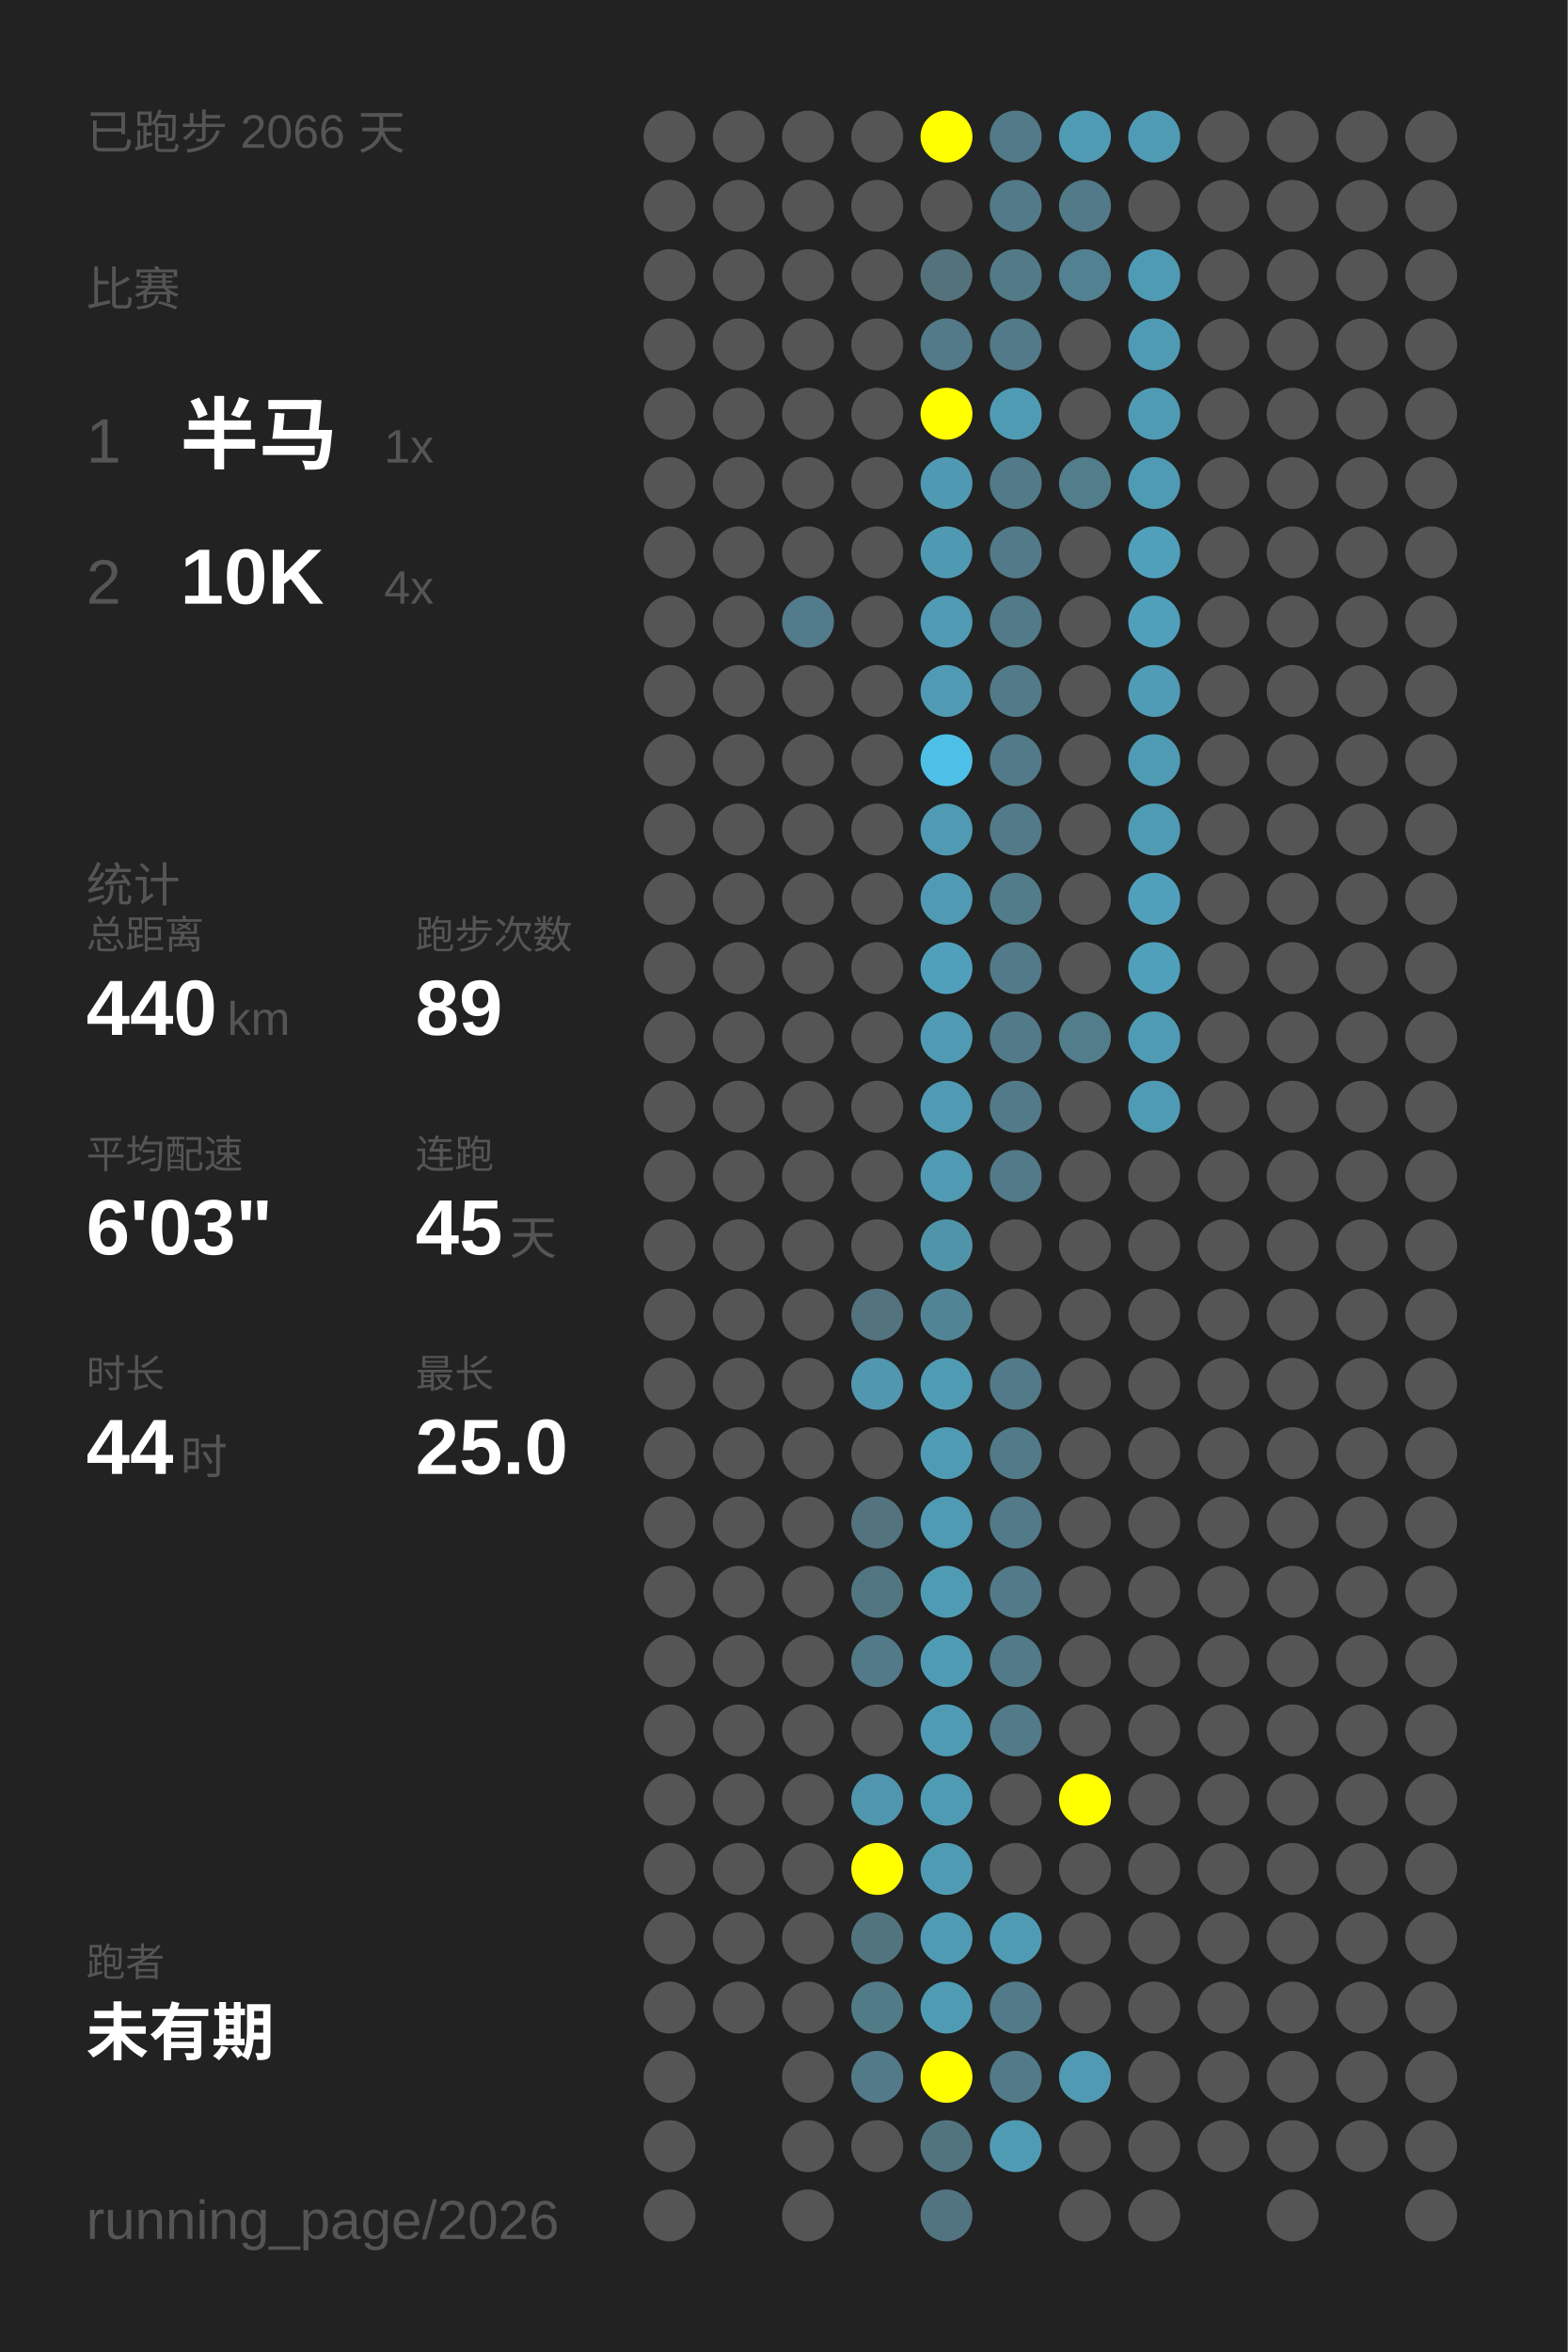
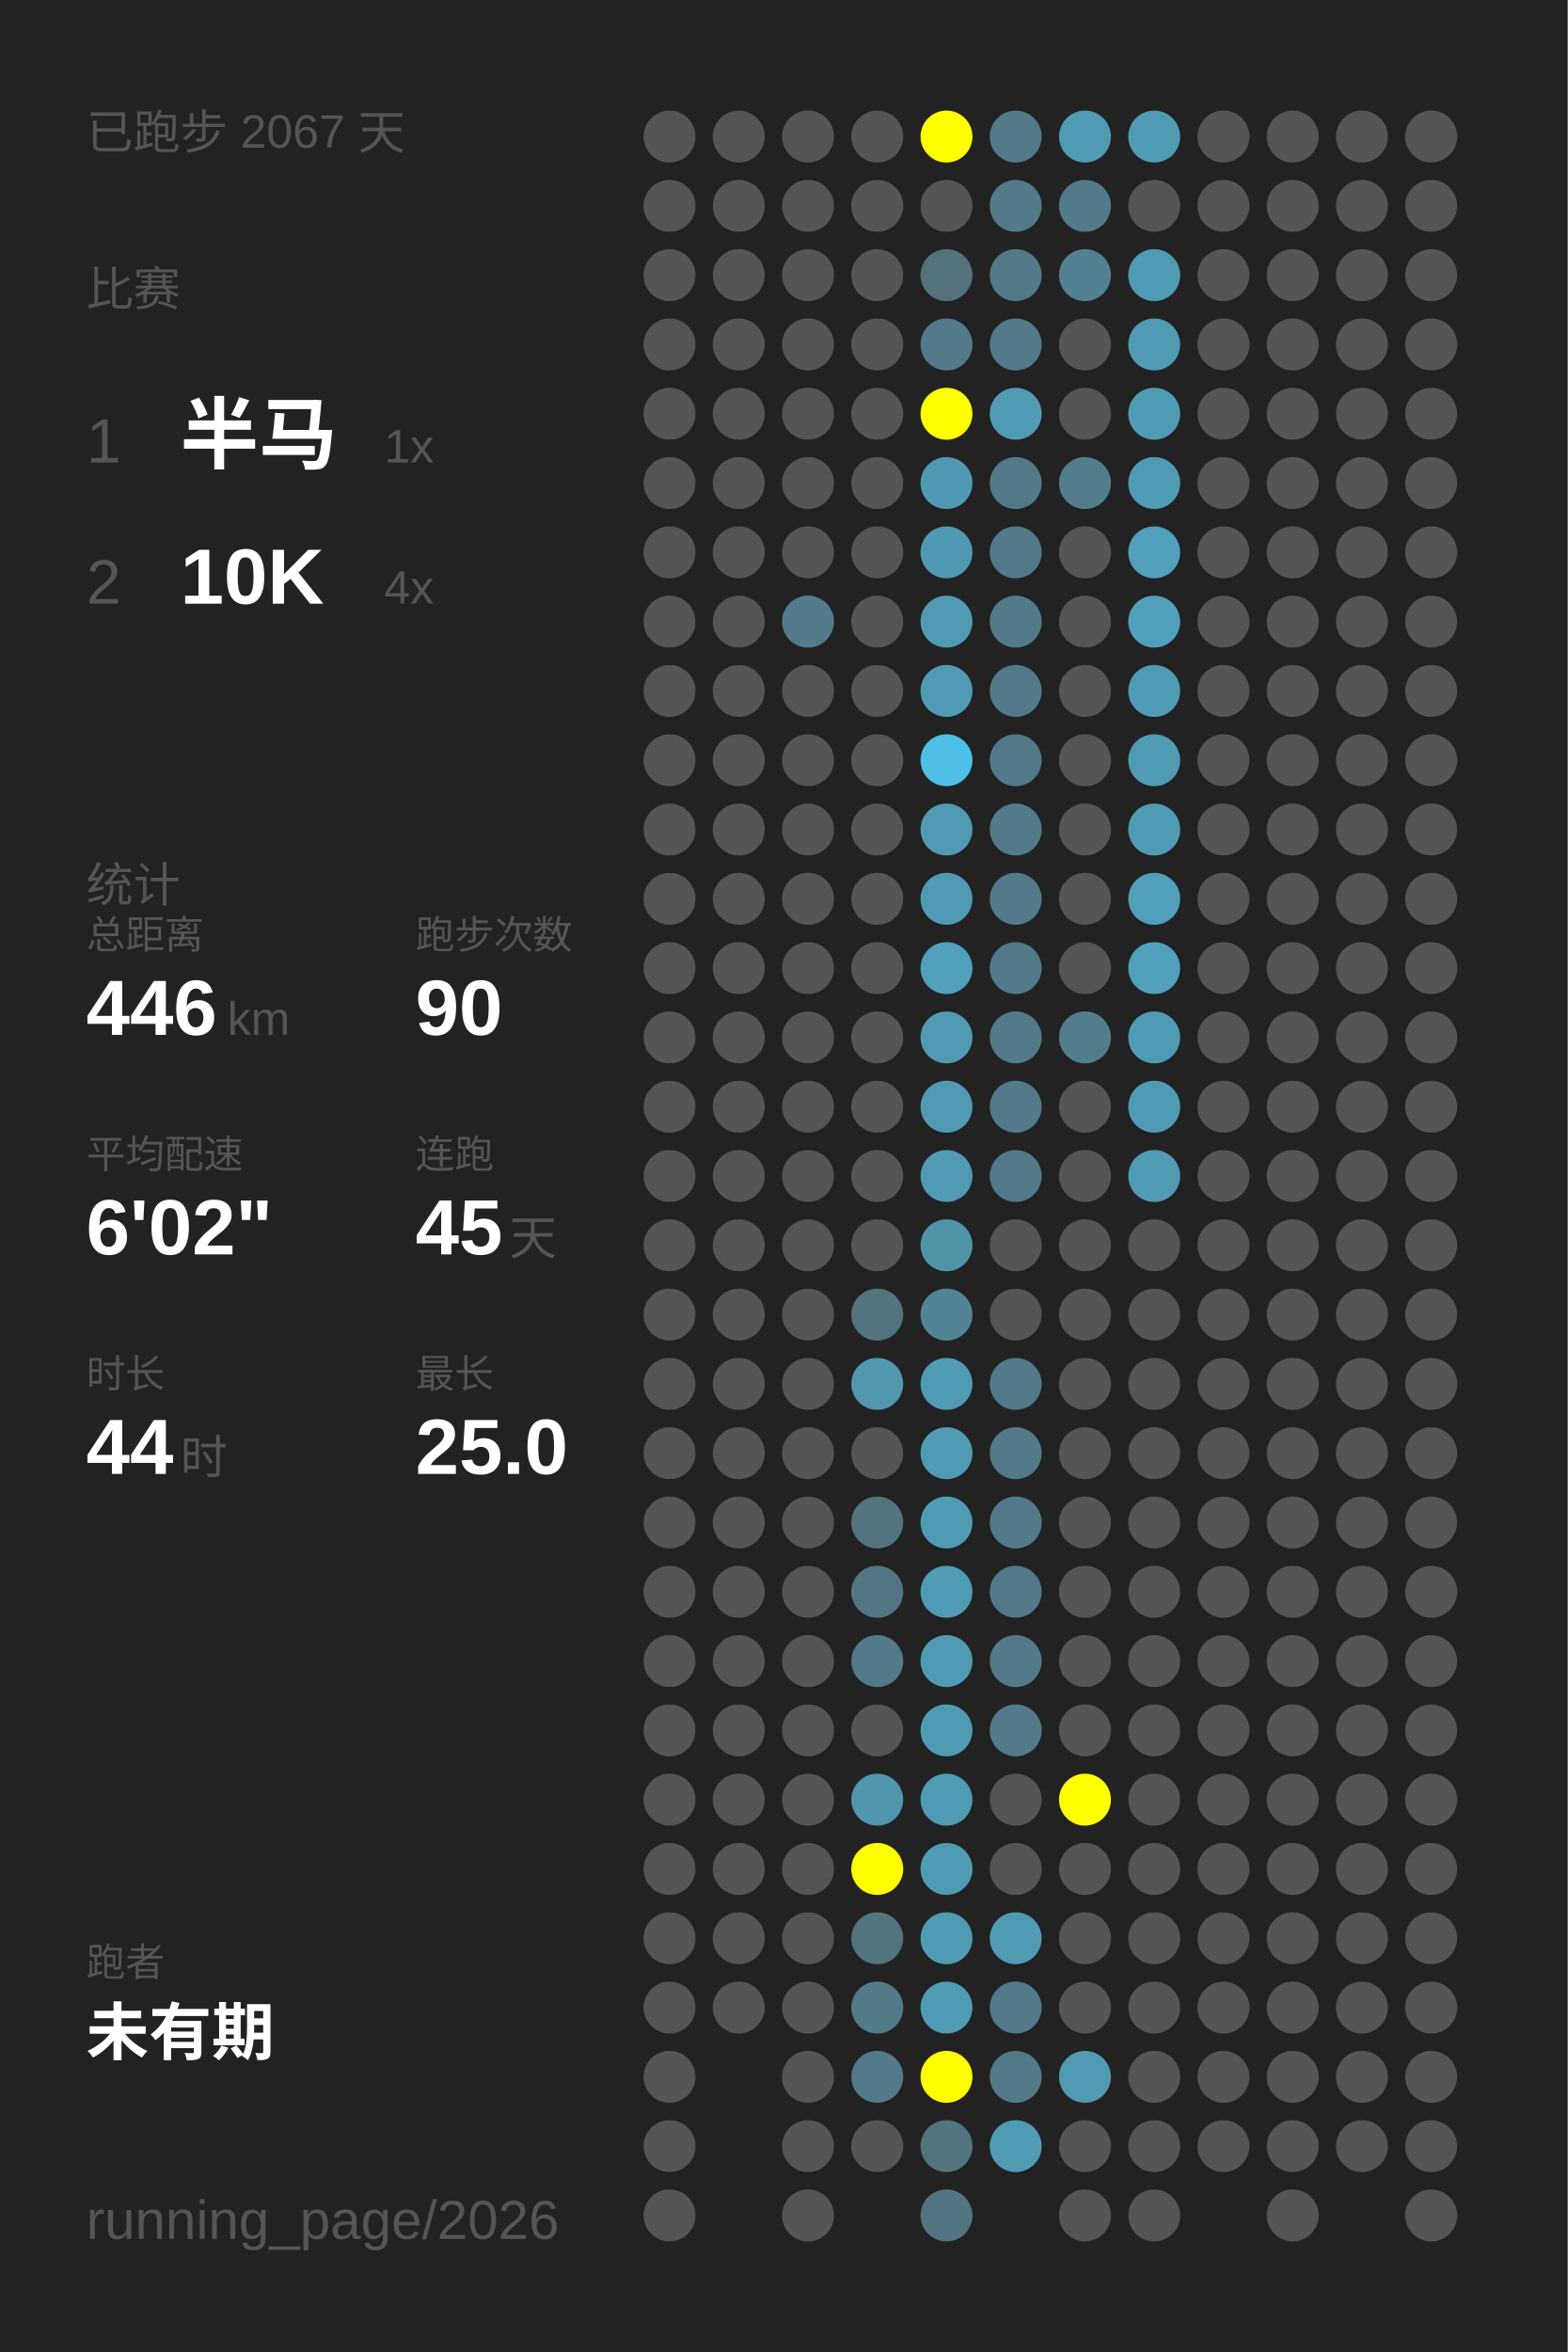
<svg xmlns="http://www.w3.org/2000/svg" baseProfile="full" height="300mm" version="1.1" viewBox="0,0,200,300" width="200mm">
  <defs />
  <rect fill="#222222" height="300" width="200" x="0" y="0" />
-   <text fill="#555555" style="font-size:6px; font-family:Arial;" x="11" y="19">已跑步 2066 天</text>
+   <text fill="#555555" style="font-size:6px; font-family:Arial;" x="11" y="19">已跑步 2067 天</text>
  <text fill="#555555" style="font-size:6px; font-family:Arial;" x="11" y="39">比赛</text>
  <text fill="#555555" style="font-size:8px; font-family:Arial;" x="11" y="59">1</text>
  <text fill="#FFFFFF" style="font-size:10px; font-family:Arial; font-weight:bold;" x="23" y="59">半马</text>
  <text fill="#555555" style="font-size:6px; font-family:Arial;" x="49" y="59">1x</text>
  <text fill="#555555" style="font-size:8px; font-family:Arial;" x="11" y="77">2</text>
  <text fill="#FFFFFF" style="font-size:10px; font-family:Arial; font-weight:bold;" x="23" y="77">10K</text>
  <text fill="#555555" style="font-size:6px; font-family:Arial;" x="49" y="77">4x</text>
  <text fill="#555555" style="font-size:6px; font-family:Arial;" x="11" y="115">统计</text>
  <text fill="#555555" style="font-size:5px; font-family:Arial;" x="11" y="121">总距离</text>
-   <text fill="#FFFFFF" style="font-size:10px; font-family:Arial; font-weight:bold;" x="11" y="132">440</text>
+   <text fill="#FFFFFF" style="font-size:10px; font-family:Arial; font-weight:bold;" x="11" y="132">446</text>
  <text fill="#555555" style="font-size:6px; font-family:Arial;" x="29" y="132">km</text>
  <text fill="#555555" style="font-size:5px; font-family:Arial;" x="53" y="121">跑步次数</text>
-   <text fill="#FFFFFF" style="font-size:10px; font-family:Arial; font-weight:bold;" x="53" y="132">89</text>
+   <text fill="#FFFFFF" style="font-size:10px; font-family:Arial; font-weight:bold;" x="53" y="132">90</text>
  <text fill="#555555" style="font-size:5px; font-family:Arial;" x="11" y="149">平均配速</text>
-   <text fill="#FFFFFF" style="font-size:10px; font-family:Arial; font-weight:bold;" x="11" y="160">6'03"</text>
+   <text fill="#FFFFFF" style="font-size:10px; font-family:Arial; font-weight:bold;" x="11" y="160">6'02"</text>
  <text fill="#555555" style="font-size:5px; font-family:Arial;" x="53" y="149">连跑</text>
  <text fill="#FFFFFF" style="font-size:10px; font-family:Arial; font-weight:bold;" x="53" y="160">45</text>
  <text fill="#555555" style="font-size:6px; font-family:Arial;" x="65" y="160">天</text>
  <text fill="#555555" style="font-size:5px; font-family:Arial;" x="11" y="177">时长</text>
  <text fill="#FFFFFF" style="font-size:10px; font-family:Arial; font-weight:bold;" x="11" y="188">44</text>
  <text fill="#555555" style="font-size:6px; font-family:Arial;" x="23" y="188">时</text>
  <text fill="#555555" style="font-size:5px; font-family:Arial;" x="53" y="177">最长</text>
  <text fill="#FFFFFF" style="font-size:10px; font-family:Arial; font-weight:bold;" x="53" y="188">25.0</text>
  <text fill="#555555" style="font-size:5px; font-family:Arial;" x="11" y="252.065">跑者</text>
  <text fill="#FFFFFF" style="font-size:8px; font-family:Arial; font-weight:bold;" x="11" y="262.065">未有期</text>
  <text fill="#555555" style="font-size:7px; font-family:Arial;" x="11" y="285.581">running_page/2026</text>
  <circle cx="85.417" cy="17.419" fill="#555555" r="3.312" />
  <circle cx="85.417" cy="26.258" fill="#555555" r="3.312" />
  <circle cx="85.417" cy="35.097" fill="#555555" r="3.312" />
  <circle cx="85.417" cy="43.935" fill="#555555" r="3.312" />
  <circle cx="85.417" cy="52.774" fill="#555555" r="3.312" />
  <circle cx="85.417" cy="61.613" fill="#555555" r="3.312" />
  <circle cx="85.417" cy="70.452" fill="#555555" r="3.312" />
  <circle cx="85.417" cy="79.29" fill="#555555" r="3.312" />
  <circle cx="85.417" cy="88.129" fill="#555555" r="3.312" />
  <circle cx="85.417" cy="96.968" fill="#555555" r="3.312" />
  <circle cx="85.417" cy="105.806" fill="#555555" r="3.312" />
  <circle cx="85.417" cy="114.645" fill="#555555" r="3.312" />
  <circle cx="85.417" cy="123.484" fill="#555555" r="3.312" />
  <circle cx="85.417" cy="132.323" fill="#555555" r="3.312" />
  <circle cx="85.417" cy="141.161" fill="#555555" r="3.312" />
  <circle cx="85.417" cy="150" fill="#555555" r="3.312" />
  <circle cx="85.417" cy="158.839" fill="#555555" r="3.312" />
  <circle cx="85.417" cy="167.677" fill="#555555" r="3.312" />
  <circle cx="85.417" cy="176.516" fill="#555555" r="3.312" />
  <circle cx="85.417" cy="185.355" fill="#555555" r="3.312" />
  <circle cx="85.417" cy="194.194" fill="#555555" r="3.312" />
  <circle cx="85.417" cy="203.032" fill="#555555" r="3.312" />
  <circle cx="85.417" cy="211.871" fill="#555555" r="3.312" />
  <circle cx="85.417" cy="220.71" fill="#555555" r="3.312" />
  <circle cx="85.417" cy="229.548" fill="#555555" r="3.312" />
  <circle cx="85.417" cy="238.387" fill="#555555" r="3.312" />
  <circle cx="85.417" cy="247.226" fill="#555555" r="3.312" />
  <circle cx="85.417" cy="256.065" fill="#555555" r="3.312" />
  <circle cx="85.417" cy="264.903" fill="#555555" r="3.312" />
  <circle cx="85.417" cy="273.742" fill="#555555" r="3.312" />
  <circle cx="85.417" cy="282.581" fill="#555555" r="3.312" />
  <circle cx="94.25" cy="17.419" fill="#555555" r="3.312" />
  <circle cx="94.25" cy="26.258" fill="#555555" r="3.312" />
  <circle cx="94.25" cy="35.097" fill="#555555" r="3.312" />
  <circle cx="94.25" cy="43.935" fill="#555555" r="3.312" />
  <circle cx="94.25" cy="52.774" fill="#555555" r="3.312" />
  <circle cx="94.25" cy="61.613" fill="#555555" r="3.312" />
  <circle cx="94.25" cy="70.452" fill="#555555" r="3.312" />
  <circle cx="94.25" cy="79.29" fill="#555555" r="3.312" />
  <circle cx="94.25" cy="88.129" fill="#555555" r="3.312" />
  <circle cx="94.25" cy="96.968" fill="#555555" r="3.312" />
  <circle cx="94.25" cy="105.806" fill="#555555" r="3.312" />
  <circle cx="94.25" cy="114.645" fill="#555555" r="3.312" />
  <circle cx="94.25" cy="123.484" fill="#555555" r="3.312" />
  <circle cx="94.25" cy="132.323" fill="#555555" r="3.312" />
  <circle cx="94.25" cy="141.161" fill="#555555" r="3.312" />
  <circle cx="94.25" cy="150" fill="#555555" r="3.312" />
  <circle cx="94.25" cy="158.839" fill="#555555" r="3.312" />
  <circle cx="94.25" cy="167.677" fill="#555555" r="3.312" />
  <circle cx="94.25" cy="176.516" fill="#555555" r="3.312" />
  <circle cx="94.25" cy="185.355" fill="#555555" r="3.312" />
  <circle cx="94.25" cy="194.194" fill="#555555" r="3.312" />
  <circle cx="94.25" cy="203.032" fill="#555555" r="3.312" />
  <circle cx="94.25" cy="211.871" fill="#555555" r="3.312" />
  <circle cx="94.25" cy="220.71" fill="#555555" r="3.312" />
  <circle cx="94.25" cy="229.548" fill="#555555" r="3.312" />
  <circle cx="94.25" cy="238.387" fill="#555555" r="3.312" />
  <circle cx="94.25" cy="247.226" fill="#555555" r="3.312" />
  <circle cx="94.25" cy="256.065" fill="#555555" r="3.312" />
  <circle cx="103.083" cy="17.419" fill="#555555" r="3.312" />
  <circle cx="103.083" cy="26.258" fill="#555555" r="3.312" />
  <circle cx="103.083" cy="35.097" fill="#555555" r="3.312" />
  <circle cx="103.083" cy="43.935" fill="#555555" r="3.312" />
  <circle cx="103.083" cy="52.774" fill="#555555" r="3.312" />
  <circle cx="103.083" cy="61.613" fill="#555555" r="3.312" />
  <circle cx="103.083" cy="70.452" fill="#555555" r="3.312" />
  <circle cx="103.083" cy="79.29" fill="#527c8b" r="3.312" />
  <circle cx="103.083" cy="88.129" fill="#555555" r="3.312" />
  <circle cx="103.083" cy="96.968" fill="#555555" r="3.312" />
  <circle cx="103.083" cy="105.806" fill="#555555" r="3.312" />
  <circle cx="103.083" cy="114.645" fill="#555555" r="3.312" />
  <circle cx="103.083" cy="123.484" fill="#555555" r="3.312" />
  <circle cx="103.083" cy="132.323" fill="#555555" r="3.312" />
  <circle cx="103.083" cy="141.161" fill="#555555" r="3.312" />
  <circle cx="103.083" cy="150" fill="#555555" r="3.312" />
  <circle cx="103.083" cy="158.839" fill="#555555" r="3.312" />
  <circle cx="103.083" cy="167.677" fill="#555555" r="3.312" />
  <circle cx="103.083" cy="176.516" fill="#555555" r="3.312" />
  <circle cx="103.083" cy="185.355" fill="#555555" r="3.312" />
  <circle cx="103.083" cy="194.194" fill="#555555" r="3.312" />
  <circle cx="103.083" cy="203.032" fill="#555555" r="3.312" />
  <circle cx="103.083" cy="211.871" fill="#555555" r="3.312" />
  <circle cx="103.083" cy="220.71" fill="#555555" r="3.312" />
  <circle cx="103.083" cy="229.548" fill="#555555" r="3.312" />
  <circle cx="103.083" cy="238.387" fill="#555555" r="3.312" />
  <circle cx="103.083" cy="247.226" fill="#555555" r="3.312" />
  <circle cx="103.083" cy="256.065" fill="#555555" r="3.312" />
  <circle cx="103.083" cy="264.903" fill="#555555" r="3.312" />
  <circle cx="103.083" cy="273.742" fill="#555555" r="3.312" />
  <circle cx="103.083" cy="282.581" fill="#555555" r="3.312" />
  <circle cx="111.917" cy="17.419" fill="#555555" r="3.312" />
  <circle cx="111.917" cy="26.258" fill="#555555" r="3.312" />
  <circle cx="111.917" cy="35.097" fill="#555555" r="3.312" />
  <circle cx="111.917" cy="43.935" fill="#555555" r="3.312" />
  <circle cx="111.917" cy="52.774" fill="#555555" r="3.312" />
  <circle cx="111.917" cy="61.613" fill="#555555" r="3.312" />
  <circle cx="111.917" cy="70.452" fill="#555555" r="3.312" />
  <circle cx="111.917" cy="79.29" fill="#555555" r="3.312" />
  <circle cx="111.917" cy="88.129" fill="#555555" r="3.312" />
  <circle cx="111.917" cy="96.968" fill="#555555" r="3.312" />
  <circle cx="111.917" cy="105.806" fill="#555555" r="3.312" />
  <circle cx="111.917" cy="114.645" fill="#555555" r="3.312" />
  <circle cx="111.917" cy="123.484" fill="#555555" r="3.312" />
  <circle cx="111.917" cy="132.323" fill="#555555" r="3.312" />
  <circle cx="111.917" cy="141.161" fill="#555555" r="3.312" />
  <circle cx="111.917" cy="150" fill="#555555" r="3.312" />
  <circle cx="111.917" cy="158.839" fill="#555555" r="3.312" />
  <circle cx="111.917" cy="167.677" fill="#53737e" r="3.312" />
  <circle cx="111.917" cy="176.516" fill="#5097af" r="3.312" />
  <circle cx="111.917" cy="185.355" fill="#555555" r="3.312" />
  <circle cx="111.917" cy="194.194" fill="#53747f" r="3.312" />
  <circle cx="111.917" cy="203.032" fill="#527681" r="3.312" />
  <circle cx="111.917" cy="211.871" fill="#527a88" r="3.312" />
  <circle cx="111.917" cy="220.71" fill="#555555" r="3.312" />
  <circle cx="111.917" cy="229.548" fill="#5096ae" r="3.312" />
  <circle cx="111.917" cy="238.387" fill="#FFFF00" r="3.312" />
  <circle cx="111.917" cy="247.226" fill="#52747f" r="3.312" />
  <circle cx="111.917" cy="256.065" fill="#527b88" r="3.312" />
  <circle cx="111.917" cy="264.903" fill="#527a88" r="3.312" />
  <circle cx="111.917" cy="273.742" fill="#555555" r="3.312" />
  <circle cx="120.75" cy="17.419" fill="#FFFF00" r="3.312" />
  <circle cx="120.75" cy="26.258" fill="#555555" r="3.312" />
  <circle cx="120.75" cy="35.097" fill="#53727c" r="3.312" />
  <circle cx="120.75" cy="43.935" fill="#527a88" r="3.312" />
  <circle cx="120.75" cy="52.774" fill="#FFFF00" r="3.312" />
  <circle cx="120.75" cy="61.613" fill="#5099b2" r="3.312" />
  <circle cx="120.75" cy="70.452" fill="#5099b2" r="3.312" />
  <circle cx="120.75" cy="79.29" fill="#509ab3" r="3.312" />
  <circle cx="120.75" cy="88.129" fill="#509ab4" r="3.312" />
  <circle cx="120.75" cy="96.968" fill="#4ec0e7" r="3.312" />
  <circle cx="120.75" cy="105.806" fill="#509ab3" r="3.312" />
  <circle cx="120.75" cy="114.645" fill="#509ab3" r="3.312" />
  <circle cx="120.75" cy="123.484" fill="#50a0bc" r="3.312" />
  <circle cx="120.75" cy="132.323" fill="#509ab3" r="3.312" />
  <circle cx="120.75" cy="141.161" fill="#509ab3" r="3.312" />
  <circle cx="120.75" cy="150" fill="#509ab3" r="3.312" />
  <circle cx="120.75" cy="158.839" fill="#5094aa" r="3.312" />
  <circle cx="120.75" cy="167.677" fill="#518596" r="3.312" />
  <circle cx="120.75" cy="176.516" fill="#509bb4" r="3.312" />
  <circle cx="120.75" cy="185.355" fill="#509bb4" r="3.312" />
  <circle cx="120.75" cy="194.194" fill="#509bb4" r="3.312" />
  <circle cx="120.75" cy="203.032" fill="#509bb4" r="3.312" />
  <circle cx="120.75" cy="211.871" fill="#509bb4" r="3.312" />
  <circle cx="120.75" cy="220.71" fill="#509bb4" r="3.312" />
  <circle cx="120.75" cy="229.548" fill="#509bb4" r="3.312" />
  <circle cx="120.75" cy="238.387" fill="#509bb4" r="3.312" />
  <circle cx="120.75" cy="247.226" fill="#509bb4" r="3.312" />
  <circle cx="120.75" cy="256.065" fill="#509bb4" r="3.312" />
  <circle cx="120.75" cy="264.903" fill="#FFFF00" r="3.312" />
  <circle cx="120.75" cy="273.742" fill="#52747f" r="3.312" />
  <circle cx="120.75" cy="282.581" fill="#527480" r="3.312" />
  <circle cx="129.583" cy="17.419" fill="#527a88" r="3.312" />
  <circle cx="129.583" cy="26.258" fill="#527a88" r="3.312" />
  <circle cx="129.583" cy="35.097" fill="#527a87" r="3.312" />
  <circle cx="129.583" cy="43.935" fill="#527a88" r="3.312" />
  <circle cx="129.583" cy="52.774" fill="#509bb4" r="3.312" />
  <circle cx="129.583" cy="61.613" fill="#527a88" r="3.312" />
  <circle cx="129.583" cy="70.452" fill="#527a88" r="3.312" />
  <circle cx="129.583" cy="79.29" fill="#527a88" r="3.312" />
  <circle cx="129.583" cy="88.129" fill="#527a88" r="3.312" />
  <circle cx="129.583" cy="96.968" fill="#527a88" r="3.312" />
  <circle cx="129.583" cy="105.806" fill="#527a88" r="3.312" />
  <circle cx="129.583" cy="114.645" fill="#527c8a" r="3.312" />
  <circle cx="129.583" cy="123.484" fill="#527a88" r="3.312" />
  <circle cx="129.583" cy="132.323" fill="#527a88" r="3.312" />
  <circle cx="129.583" cy="141.161" fill="#527a88" r="3.312" />
  <circle cx="129.583" cy="150" fill="#527a88" r="3.312" />
  <circle cx="129.583" cy="158.839" fill="#555555" r="3.312" />
  <circle cx="129.583" cy="167.677" fill="#555555" r="3.312" />
  <circle cx="129.583" cy="176.516" fill="#527a88" r="3.312" />
  <circle cx="129.583" cy="185.355" fill="#527a88" r="3.312" />
  <circle cx="129.583" cy="194.194" fill="#527a88" r="3.312" />
  <circle cx="129.583" cy="203.032" fill="#527a88" r="3.312" />
  <circle cx="129.583" cy="211.871" fill="#527a88" r="3.312" />
  <circle cx="129.583" cy="220.71" fill="#527a88" r="3.312" />
  <circle cx="129.583" cy="229.548" fill="#555555" r="3.312" />
  <circle cx="129.583" cy="238.387" fill="#555555" r="3.312" />
  <circle cx="129.583" cy="247.226" fill="#509bb4" r="3.312" />
  <circle cx="129.583" cy="256.065" fill="#527a88" r="3.312" />
  <circle cx="129.583" cy="264.903" fill="#527a88" r="3.312" />
  <circle cx="129.583" cy="273.742" fill="#509bb4" r="3.312" />
  <circle cx="138.417" cy="17.419" fill="#509bb4" r="3.312" />
  <circle cx="138.417" cy="26.258" fill="#527a88" r="3.312" />
  <circle cx="138.417" cy="35.097" fill="#528191" r="3.312" />
  <circle cx="138.417" cy="43.935" fill="#555555" r="3.312" />
  <circle cx="138.417" cy="52.774" fill="#555555" r="3.312" />
  <circle cx="138.417" cy="61.613" fill="#527d8b" r="3.312" />
  <circle cx="138.417" cy="70.452" fill="#555555" r="3.312" />
  <circle cx="138.417" cy="79.29" fill="#555555" r="3.312" />
  <circle cx="138.417" cy="88.129" fill="#555555" r="3.312" />
  <circle cx="138.417" cy="96.968" fill="#555555" r="3.312" />
  <circle cx="138.417" cy="105.806" fill="#555555" r="3.312" />
  <circle cx="138.417" cy="114.645" fill="#555555" r="3.312" />
  <circle cx="138.417" cy="123.484" fill="#555555" r="3.312" />
  <circle cx="138.417" cy="132.323" fill="#527d8b" r="3.312" />
  <circle cx="138.417" cy="141.161" fill="#555555" r="3.312" />
  <circle cx="138.417" cy="150" fill="#555555" r="3.312" />
  <circle cx="138.417" cy="158.839" fill="#555555" r="3.312" />
  <circle cx="138.417" cy="167.677" fill="#555555" r="3.312" />
  <circle cx="138.417" cy="176.516" fill="#555555" r="3.312" />
  <circle cx="138.417" cy="185.355" fill="#555555" r="3.312" />
  <circle cx="138.417" cy="194.194" fill="#555555" r="3.312" />
  <circle cx="138.417" cy="203.032" fill="#555555" r="3.312" />
  <circle cx="138.417" cy="211.871" fill="#555555" r="3.312" />
  <circle cx="138.417" cy="220.71" fill="#555555" r="3.312" />
  <circle cx="138.417" cy="229.548" fill="#FFFF00" r="3.312" />
  <circle cx="138.417" cy="238.387" fill="#555555" r="3.312" />
  <circle cx="138.417" cy="247.226" fill="#555555" r="3.312" />
  <circle cx="138.417" cy="256.065" fill="#555555" r="3.312" />
  <circle cx="138.417" cy="264.903" fill="#509ab3" r="3.312" />
  <circle cx="138.417" cy="273.742" fill="#555555" r="3.312" />
  <circle cx="138.417" cy="282.581" fill="#555555" r="3.312" />
  <circle cx="147.25" cy="17.419" fill="#509bb4" r="3.312" />
  <circle cx="147.25" cy="26.258" fill="#555555" r="3.312" />
  <circle cx="147.25" cy="35.097" fill="#509bb4" r="3.312" />
  <circle cx="147.25" cy="43.935" fill="#509bb4" r="3.312" />
  <circle cx="147.25" cy="52.774" fill="#509bb4" r="3.312" />
  <circle cx="147.25" cy="61.613" fill="#509bb4" r="3.312" />
  <circle cx="147.25" cy="70.452" fill="#50a0bb" r="3.312" />
  <circle cx="147.25" cy="79.29" fill="#50a0bb" r="3.312" />
  <circle cx="147.25" cy="88.129" fill="#509bb5" r="3.312" />
  <circle cx="147.25" cy="96.968" fill="#509bb4" r="3.312" />
  <circle cx="147.25" cy="105.806" fill="#509bb4" r="3.312" />
  <circle cx="147.25" cy="114.645" fill="#50a0bb" r="3.312" />
  <circle cx="147.25" cy="123.484" fill="#50a0bb" r="3.312" />
  <circle cx="147.25" cy="132.323" fill="#509bb4" r="3.312" />
  <circle cx="147.25" cy="141.161" fill="#509bb4" r="3.312" />
-   <circle cx="147.25" cy="150" fill="#555555" r="3.312" />
+   <circle cx="147.25" cy="150" fill="#509bb4" r="3.312" />
  <circle cx="147.25" cy="158.839" fill="#555555" r="3.312" />
  <circle cx="147.25" cy="167.677" fill="#555555" r="3.312" />
  <circle cx="147.25" cy="176.516" fill="#555555" r="3.312" />
  <circle cx="147.25" cy="185.355" fill="#555555" r="3.312" />
  <circle cx="147.25" cy="194.194" fill="#555555" r="3.312" />
  <circle cx="147.25" cy="203.032" fill="#555555" r="3.312" />
  <circle cx="147.25" cy="211.871" fill="#555555" r="3.312" />
  <circle cx="147.25" cy="220.71" fill="#555555" r="3.312" />
  <circle cx="147.25" cy="229.548" fill="#555555" r="3.312" />
  <circle cx="147.25" cy="238.387" fill="#555555" r="3.312" />
  <circle cx="147.25" cy="247.226" fill="#555555" r="3.312" />
  <circle cx="147.25" cy="256.065" fill="#555555" r="3.312" />
  <circle cx="147.25" cy="264.903" fill="#555555" r="3.312" />
  <circle cx="147.25" cy="273.742" fill="#555555" r="3.312" />
  <circle cx="147.25" cy="282.581" fill="#555555" r="3.312" />
  <circle cx="156.083" cy="17.419" fill="#555555" r="3.312" />
  <circle cx="156.083" cy="26.258" fill="#555555" r="3.312" />
  <circle cx="156.083" cy="35.097" fill="#555555" r="3.312" />
  <circle cx="156.083" cy="43.935" fill="#555555" r="3.312" />
  <circle cx="156.083" cy="52.774" fill="#555555" r="3.312" />
  <circle cx="156.083" cy="61.613" fill="#555555" r="3.312" />
  <circle cx="156.083" cy="70.452" fill="#555555" r="3.312" />
  <circle cx="156.083" cy="79.29" fill="#555555" r="3.312" />
  <circle cx="156.083" cy="88.129" fill="#555555" r="3.312" />
  <circle cx="156.083" cy="96.968" fill="#555555" r="3.312" />
  <circle cx="156.083" cy="105.806" fill="#555555" r="3.312" />
  <circle cx="156.083" cy="114.645" fill="#555555" r="3.312" />
  <circle cx="156.083" cy="123.484" fill="#555555" r="3.312" />
  <circle cx="156.083" cy="132.323" fill="#555555" r="3.312" />
  <circle cx="156.083" cy="141.161" fill="#555555" r="3.312" />
  <circle cx="156.083" cy="150" fill="#555555" r="3.312" />
  <circle cx="156.083" cy="158.839" fill="#555555" r="3.312" />
  <circle cx="156.083" cy="167.677" fill="#555555" r="3.312" />
  <circle cx="156.083" cy="176.516" fill="#555555" r="3.312" />
  <circle cx="156.083" cy="185.355" fill="#555555" r="3.312" />
  <circle cx="156.083" cy="194.194" fill="#555555" r="3.312" />
  <circle cx="156.083" cy="203.032" fill="#555555" r="3.312" />
  <circle cx="156.083" cy="211.871" fill="#555555" r="3.312" />
  <circle cx="156.083" cy="220.71" fill="#555555" r="3.312" />
  <circle cx="156.083" cy="229.548" fill="#555555" r="3.312" />
  <circle cx="156.083" cy="238.387" fill="#555555" r="3.312" />
  <circle cx="156.083" cy="247.226" fill="#555555" r="3.312" />
  <circle cx="156.083" cy="256.065" fill="#555555" r="3.312" />
  <circle cx="156.083" cy="264.903" fill="#555555" r="3.312" />
  <circle cx="156.083" cy="273.742" fill="#555555" r="3.312" />
  <circle cx="164.917" cy="17.419" fill="#555555" r="3.312" />
  <circle cx="164.917" cy="26.258" fill="#555555" r="3.312" />
  <circle cx="164.917" cy="35.097" fill="#555555" r="3.312" />
  <circle cx="164.917" cy="43.935" fill="#555555" r="3.312" />
  <circle cx="164.917" cy="52.774" fill="#555555" r="3.312" />
  <circle cx="164.917" cy="61.613" fill="#555555" r="3.312" />
  <circle cx="164.917" cy="70.452" fill="#555555" r="3.312" />
  <circle cx="164.917" cy="79.29" fill="#555555" r="3.312" />
  <circle cx="164.917" cy="88.129" fill="#555555" r="3.312" />
  <circle cx="164.917" cy="96.968" fill="#555555" r="3.312" />
  <circle cx="164.917" cy="105.806" fill="#555555" r="3.312" />
  <circle cx="164.917" cy="114.645" fill="#555555" r="3.312" />
  <circle cx="164.917" cy="123.484" fill="#555555" r="3.312" />
  <circle cx="164.917" cy="132.323" fill="#555555" r="3.312" />
  <circle cx="164.917" cy="141.161" fill="#555555" r="3.312" />
  <circle cx="164.917" cy="150" fill="#555555" r="3.312" />
  <circle cx="164.917" cy="158.839" fill="#555555" r="3.312" />
  <circle cx="164.917" cy="167.677" fill="#555555" r="3.312" />
  <circle cx="164.917" cy="176.516" fill="#555555" r="3.312" />
  <circle cx="164.917" cy="185.355" fill="#555555" r="3.312" />
  <circle cx="164.917" cy="194.194" fill="#555555" r="3.312" />
  <circle cx="164.917" cy="203.032" fill="#555555" r="3.312" />
  <circle cx="164.917" cy="211.871" fill="#555555" r="3.312" />
  <circle cx="164.917" cy="220.71" fill="#555555" r="3.312" />
  <circle cx="164.917" cy="229.548" fill="#555555" r="3.312" />
  <circle cx="164.917" cy="238.387" fill="#555555" r="3.312" />
  <circle cx="164.917" cy="247.226" fill="#555555" r="3.312" />
  <circle cx="164.917" cy="256.065" fill="#555555" r="3.312" />
  <circle cx="164.917" cy="264.903" fill="#555555" r="3.312" />
  <circle cx="164.917" cy="273.742" fill="#555555" r="3.312" />
  <circle cx="164.917" cy="282.581" fill="#555555" r="3.312" />
  <circle cx="173.75" cy="17.419" fill="#555555" r="3.312" />
  <circle cx="173.75" cy="26.258" fill="#555555" r="3.312" />
  <circle cx="173.75" cy="35.097" fill="#555555" r="3.312" />
  <circle cx="173.75" cy="43.935" fill="#555555" r="3.312" />
  <circle cx="173.75" cy="52.774" fill="#555555" r="3.312" />
  <circle cx="173.75" cy="61.613" fill="#555555" r="3.312" />
  <circle cx="173.75" cy="70.452" fill="#555555" r="3.312" />
  <circle cx="173.75" cy="79.29" fill="#555555" r="3.312" />
  <circle cx="173.75" cy="88.129" fill="#555555" r="3.312" />
  <circle cx="173.75" cy="96.968" fill="#555555" r="3.312" />
  <circle cx="173.75" cy="105.806" fill="#555555" r="3.312" />
  <circle cx="173.75" cy="114.645" fill="#555555" r="3.312" />
  <circle cx="173.75" cy="123.484" fill="#555555" r="3.312" />
  <circle cx="173.75" cy="132.323" fill="#555555" r="3.312" />
  <circle cx="173.75" cy="141.161" fill="#555555" r="3.312" />
  <circle cx="173.75" cy="150" fill="#555555" r="3.312" />
  <circle cx="173.75" cy="158.839" fill="#555555" r="3.312" />
  <circle cx="173.75" cy="167.677" fill="#555555" r="3.312" />
  <circle cx="173.75" cy="176.516" fill="#555555" r="3.312" />
  <circle cx="173.75" cy="185.355" fill="#555555" r="3.312" />
  <circle cx="173.75" cy="194.194" fill="#555555" r="3.312" />
  <circle cx="173.75" cy="203.032" fill="#555555" r="3.312" />
  <circle cx="173.75" cy="211.871" fill="#555555" r="3.312" />
  <circle cx="173.75" cy="220.71" fill="#555555" r="3.312" />
  <circle cx="173.75" cy="229.548" fill="#555555" r="3.312" />
  <circle cx="173.75" cy="238.387" fill="#555555" r="3.312" />
  <circle cx="173.75" cy="247.226" fill="#555555" r="3.312" />
  <circle cx="173.75" cy="256.065" fill="#555555" r="3.312" />
  <circle cx="173.75" cy="264.903" fill="#555555" r="3.312" />
  <circle cx="173.75" cy="273.742" fill="#555555" r="3.312" />
  <circle cx="182.583" cy="17.419" fill="#555555" r="3.312" />
  <circle cx="182.583" cy="26.258" fill="#555555" r="3.312" />
  <circle cx="182.583" cy="35.097" fill="#555555" r="3.312" />
  <circle cx="182.583" cy="43.935" fill="#555555" r="3.312" />
  <circle cx="182.583" cy="52.774" fill="#555555" r="3.312" />
  <circle cx="182.583" cy="61.613" fill="#555555" r="3.312" />
  <circle cx="182.583" cy="70.452" fill="#555555" r="3.312" />
  <circle cx="182.583" cy="79.29" fill="#555555" r="3.312" />
  <circle cx="182.583" cy="88.129" fill="#555555" r="3.312" />
  <circle cx="182.583" cy="96.968" fill="#555555" r="3.312" />
  <circle cx="182.583" cy="105.806" fill="#555555" r="3.312" />
  <circle cx="182.583" cy="114.645" fill="#555555" r="3.312" />
  <circle cx="182.583" cy="123.484" fill="#555555" r="3.312" />
  <circle cx="182.583" cy="132.323" fill="#555555" r="3.312" />
  <circle cx="182.583" cy="141.161" fill="#555555" r="3.312" />
  <circle cx="182.583" cy="150" fill="#555555" r="3.312" />
  <circle cx="182.583" cy="158.839" fill="#555555" r="3.312" />
  <circle cx="182.583" cy="167.677" fill="#555555" r="3.312" />
  <circle cx="182.583" cy="176.516" fill="#555555" r="3.312" />
  <circle cx="182.583" cy="185.355" fill="#555555" r="3.312" />
  <circle cx="182.583" cy="194.194" fill="#555555" r="3.312" />
  <circle cx="182.583" cy="203.032" fill="#555555" r="3.312" />
  <circle cx="182.583" cy="211.871" fill="#555555" r="3.312" />
  <circle cx="182.583" cy="220.71" fill="#555555" r="3.312" />
  <circle cx="182.583" cy="229.548" fill="#555555" r="3.312" />
  <circle cx="182.583" cy="238.387" fill="#555555" r="3.312" />
  <circle cx="182.583" cy="247.226" fill="#555555" r="3.312" />
  <circle cx="182.583" cy="256.065" fill="#555555" r="3.312" />
  <circle cx="182.583" cy="264.903" fill="#555555" r="3.312" />
  <circle cx="182.583" cy="273.742" fill="#555555" r="3.312" />
  <circle cx="182.583" cy="282.581" fill="#555555" r="3.312" />
</svg>
